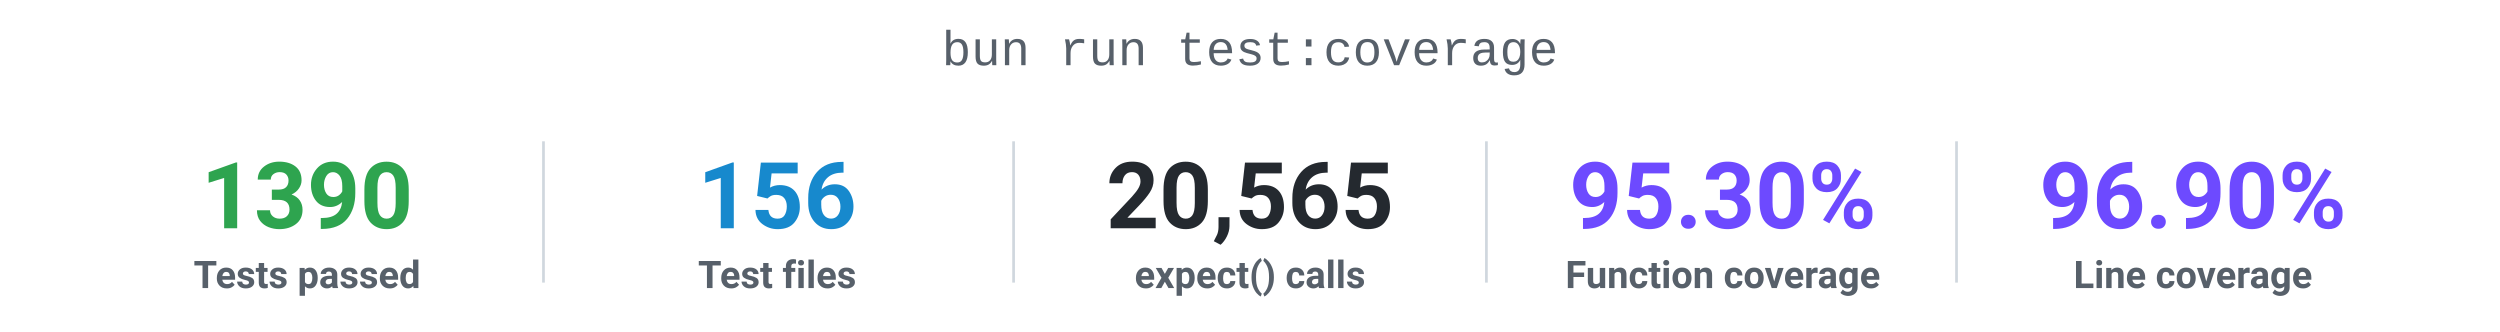
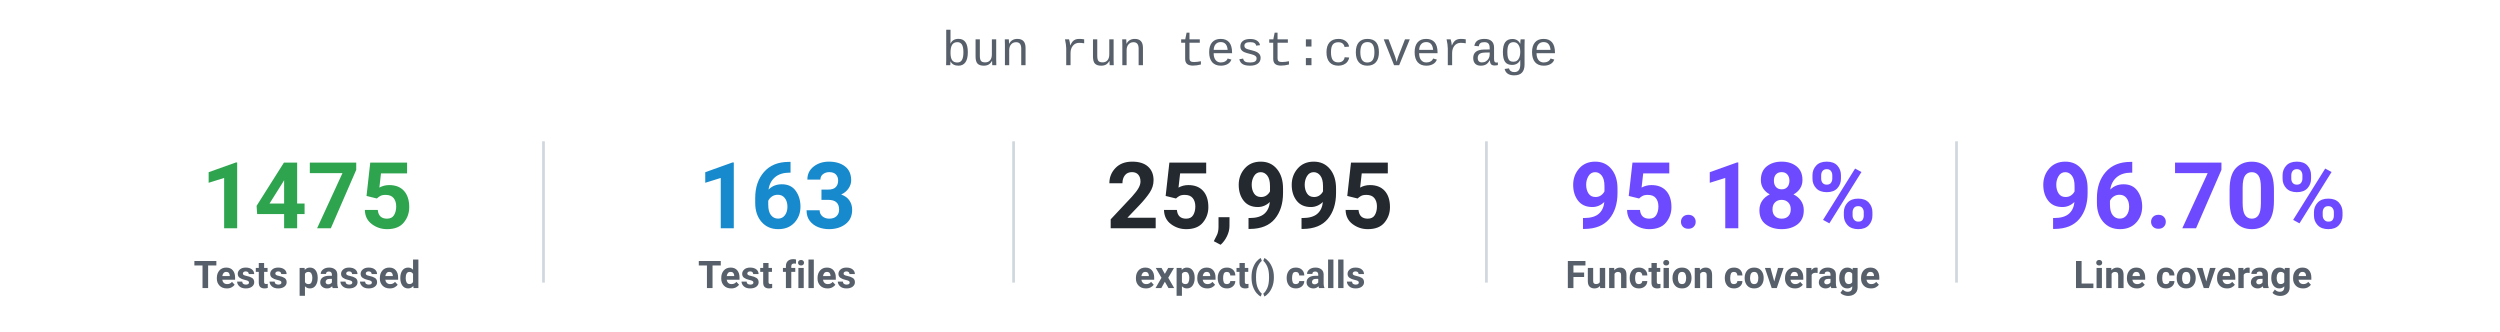
- <svg xmlns="http://www.w3.org/2000/svg" viewBox="0 0 920 122" width="920" height="122" role="img" aria-label="bun run test:coverage — 1390 tests passed, 156 test files, 20,565 expect() calls, 95.30% function coverage, 96.90% line coverage">
+ <svg xmlns="http://www.w3.org/2000/svg" viewBox="0 0 920 122" width="920" height="122" role="img" aria-label="bun run test:coverage — 1475 tests passed, 163 test files, 25,995 expect() calls, 95.18% function coverage, 96.70% line coverage">
  <style>
    .cmd { font-family: ui-monospace, SFMono-Regular, 'SF Mono', Menlo, Consolas, 'Liberation Mono', monospace; font-weight: 500; font-size: 18px; }
    .val { font-family: system-ui, -apple-system, BlinkMacSystemFont, 'Segoe UI', Roboto, sans-serif; font-weight: 700; font-size: 34px; }
    .lbl { font-family: system-ui, -apple-system, BlinkMacSystemFont, 'Segoe UI', Roboto, sans-serif; font-weight: 600; font-size: 14px; }
  </style>
  <text x="460" y="24" text-anchor="middle" class="cmd" fill="#57606a">bun run test:coverage</text>
  <line x1="200" y1="52" x2="200" y2="104" stroke="#d0d7de" stroke-width="1" />
  <line x1="373" y1="52" x2="373" y2="104" stroke="#d0d7de" stroke-width="1" />
  <line x1="547" y1="52" x2="547" y2="104" stroke="#d0d7de" stroke-width="1" />
  <line x1="720" y1="52" x2="720" y2="104" stroke="#d0d7de" stroke-width="1" />
-   <text x="113" y="84" text-anchor="middle" class="val" fill="#2ea44f">1390</text>
+   <text x="113" y="84" text-anchor="middle" class="val" fill="#2ea44f">1475</text>
  <text x="113" y="106" text-anchor="middle" class="lbl" fill="#57606a">Tests passed</text>
-   <text x="286" y="84" text-anchor="middle" class="val" fill="#1789cd">156</text>
+   <text x="286" y="84" text-anchor="middle" class="val" fill="#1789cd">163</text>
  <text x="286" y="106" text-anchor="middle" class="lbl" fill="#57606a">Test files</text>
-   <text x="460" y="84" text-anchor="middle" class="val" fill="#24292f">20,565</text>
+   <text x="460" y="84" text-anchor="middle" class="val" fill="#24292f">25,995</text>
  <text x="460" y="106" text-anchor="middle" class="lbl" fill="#57606a">expect() calls</text>
-   <text x="634" y="84" text-anchor="middle" class="val" fill="#6d4aff">95.30%</text>
+   <text x="634" y="84" text-anchor="middle" class="val" fill="#6d4aff">95.18%</text>
  <text x="634" y="106" text-anchor="middle" class="lbl" fill="#57606a">Function coverage</text>
-   <text x="807" y="84" text-anchor="middle" class="val" fill="#6d4aff">96.90%</text>
+   <text x="807" y="84" text-anchor="middle" class="val" fill="#6d4aff">96.70%</text>
  <text x="807" y="106" text-anchor="middle" class="lbl" fill="#57606a">Line coverage</text>
</svg>
